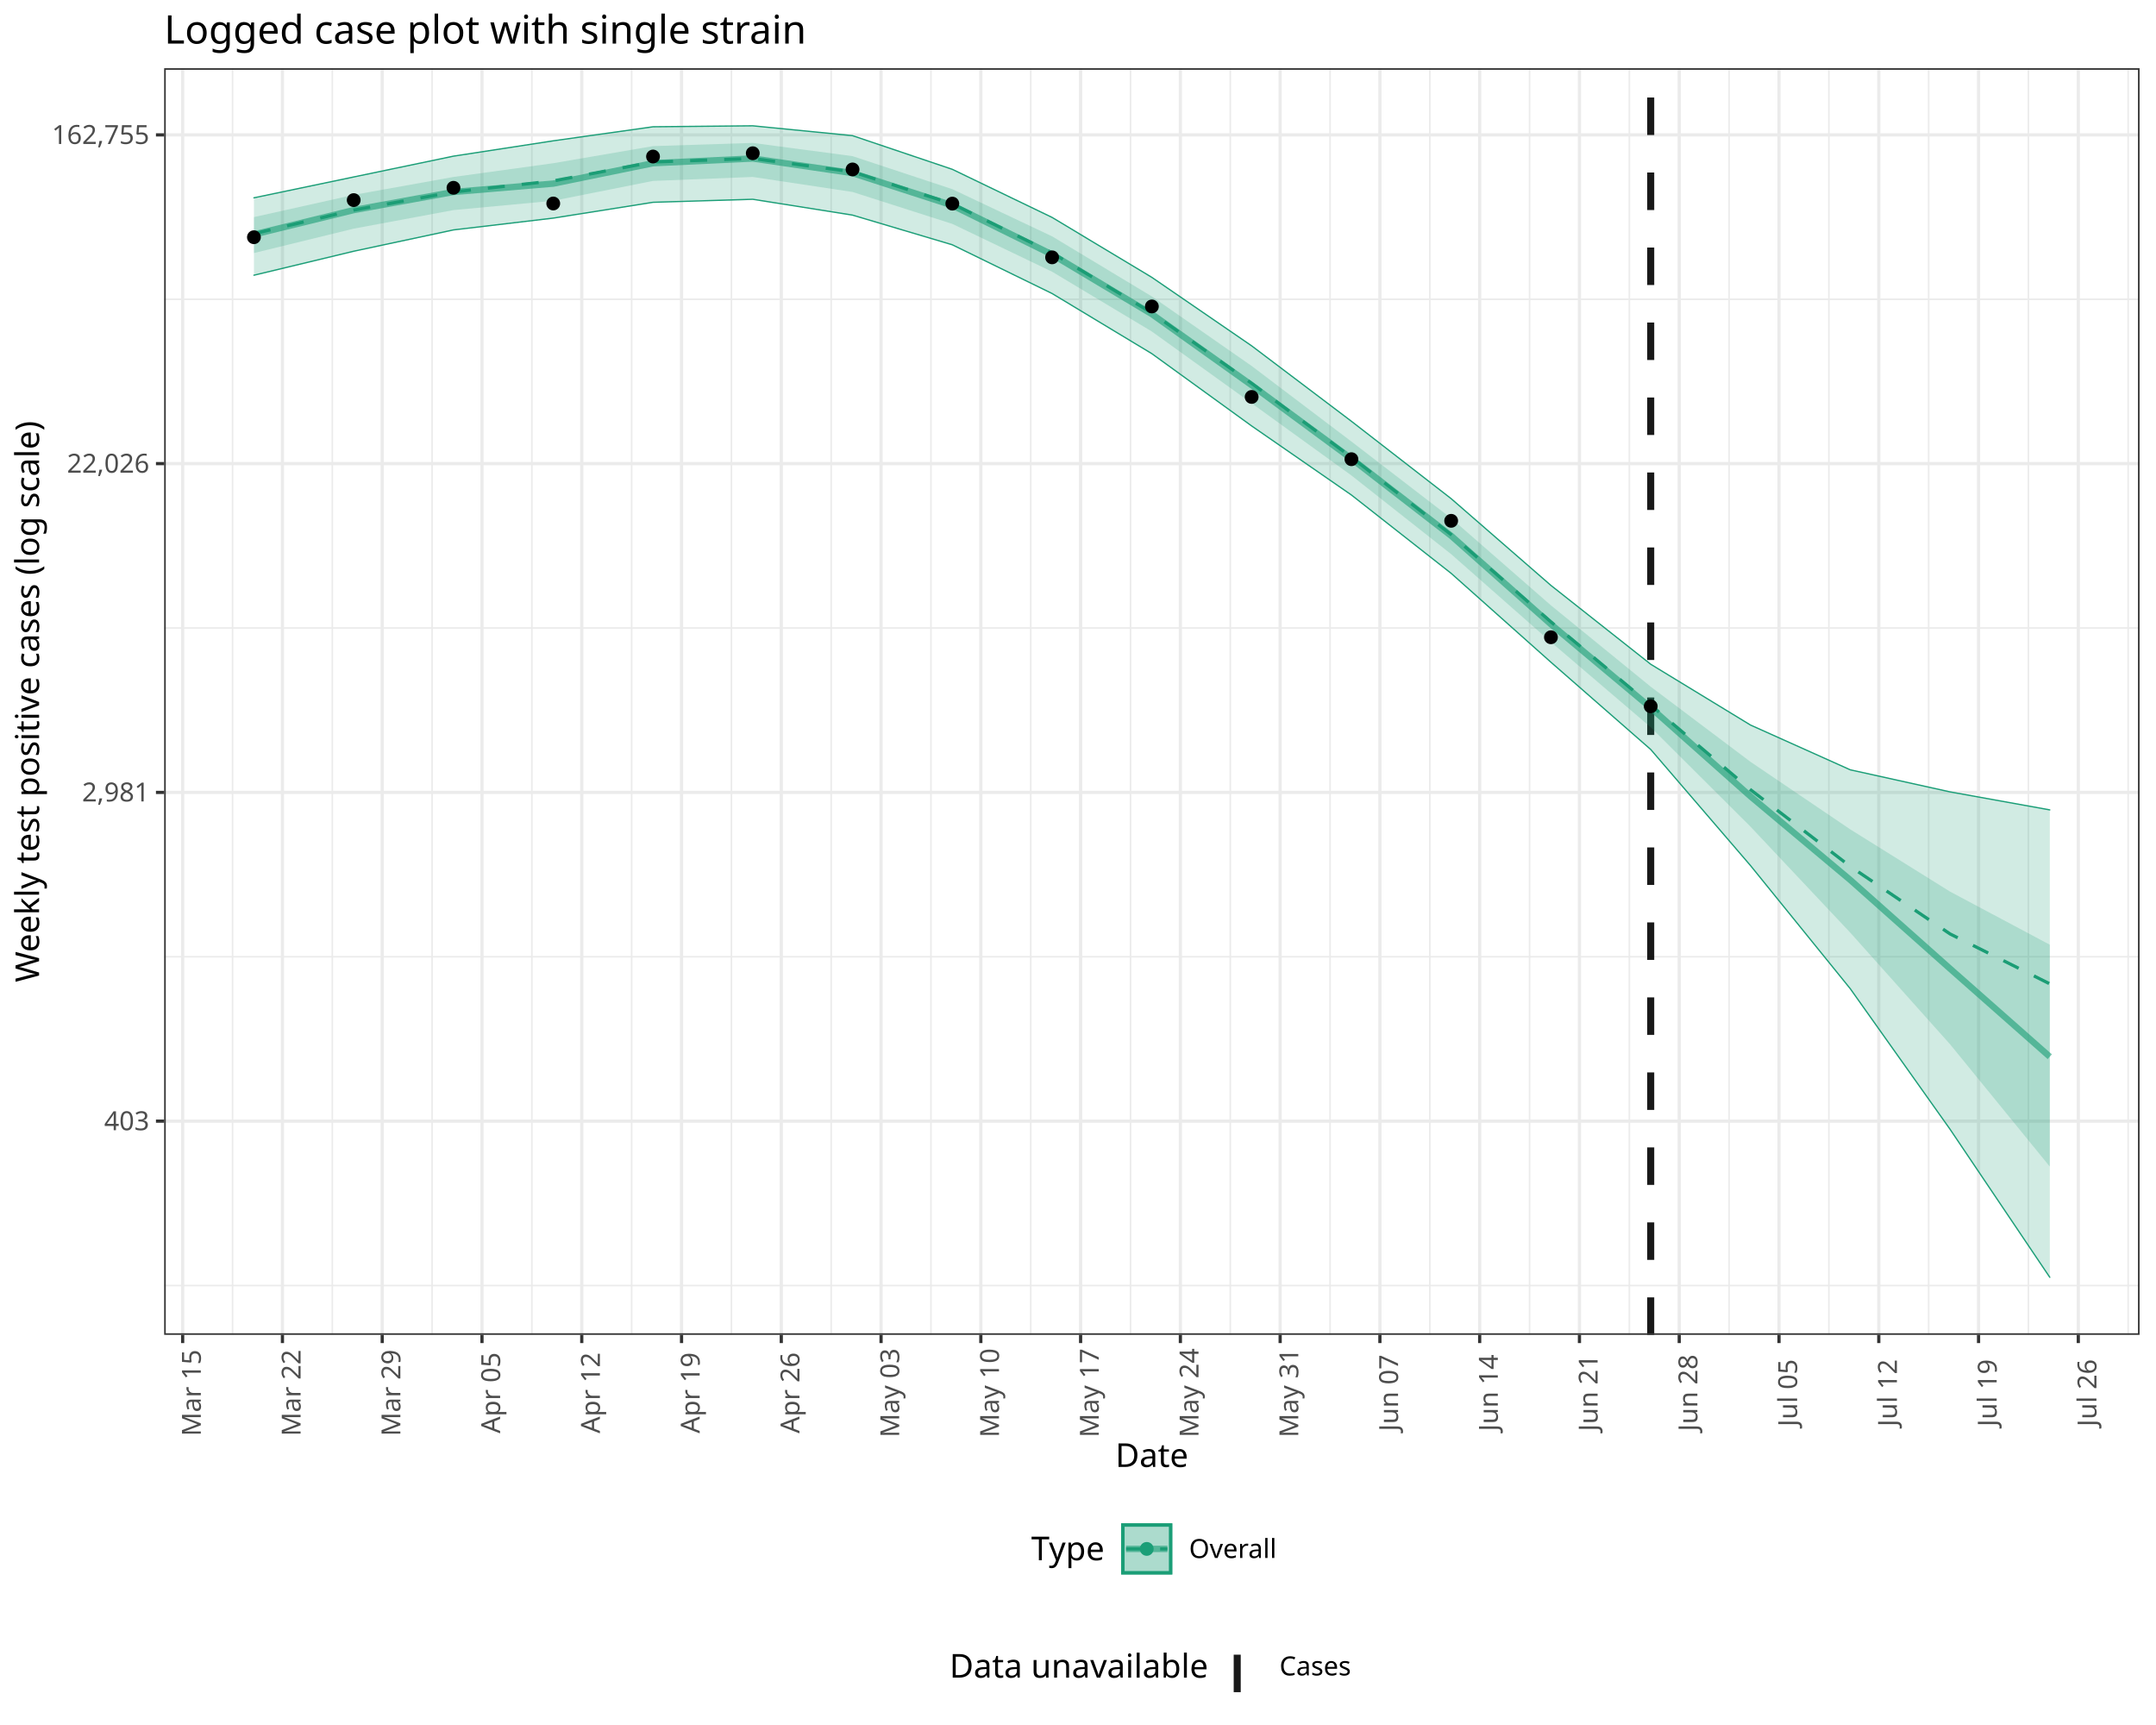
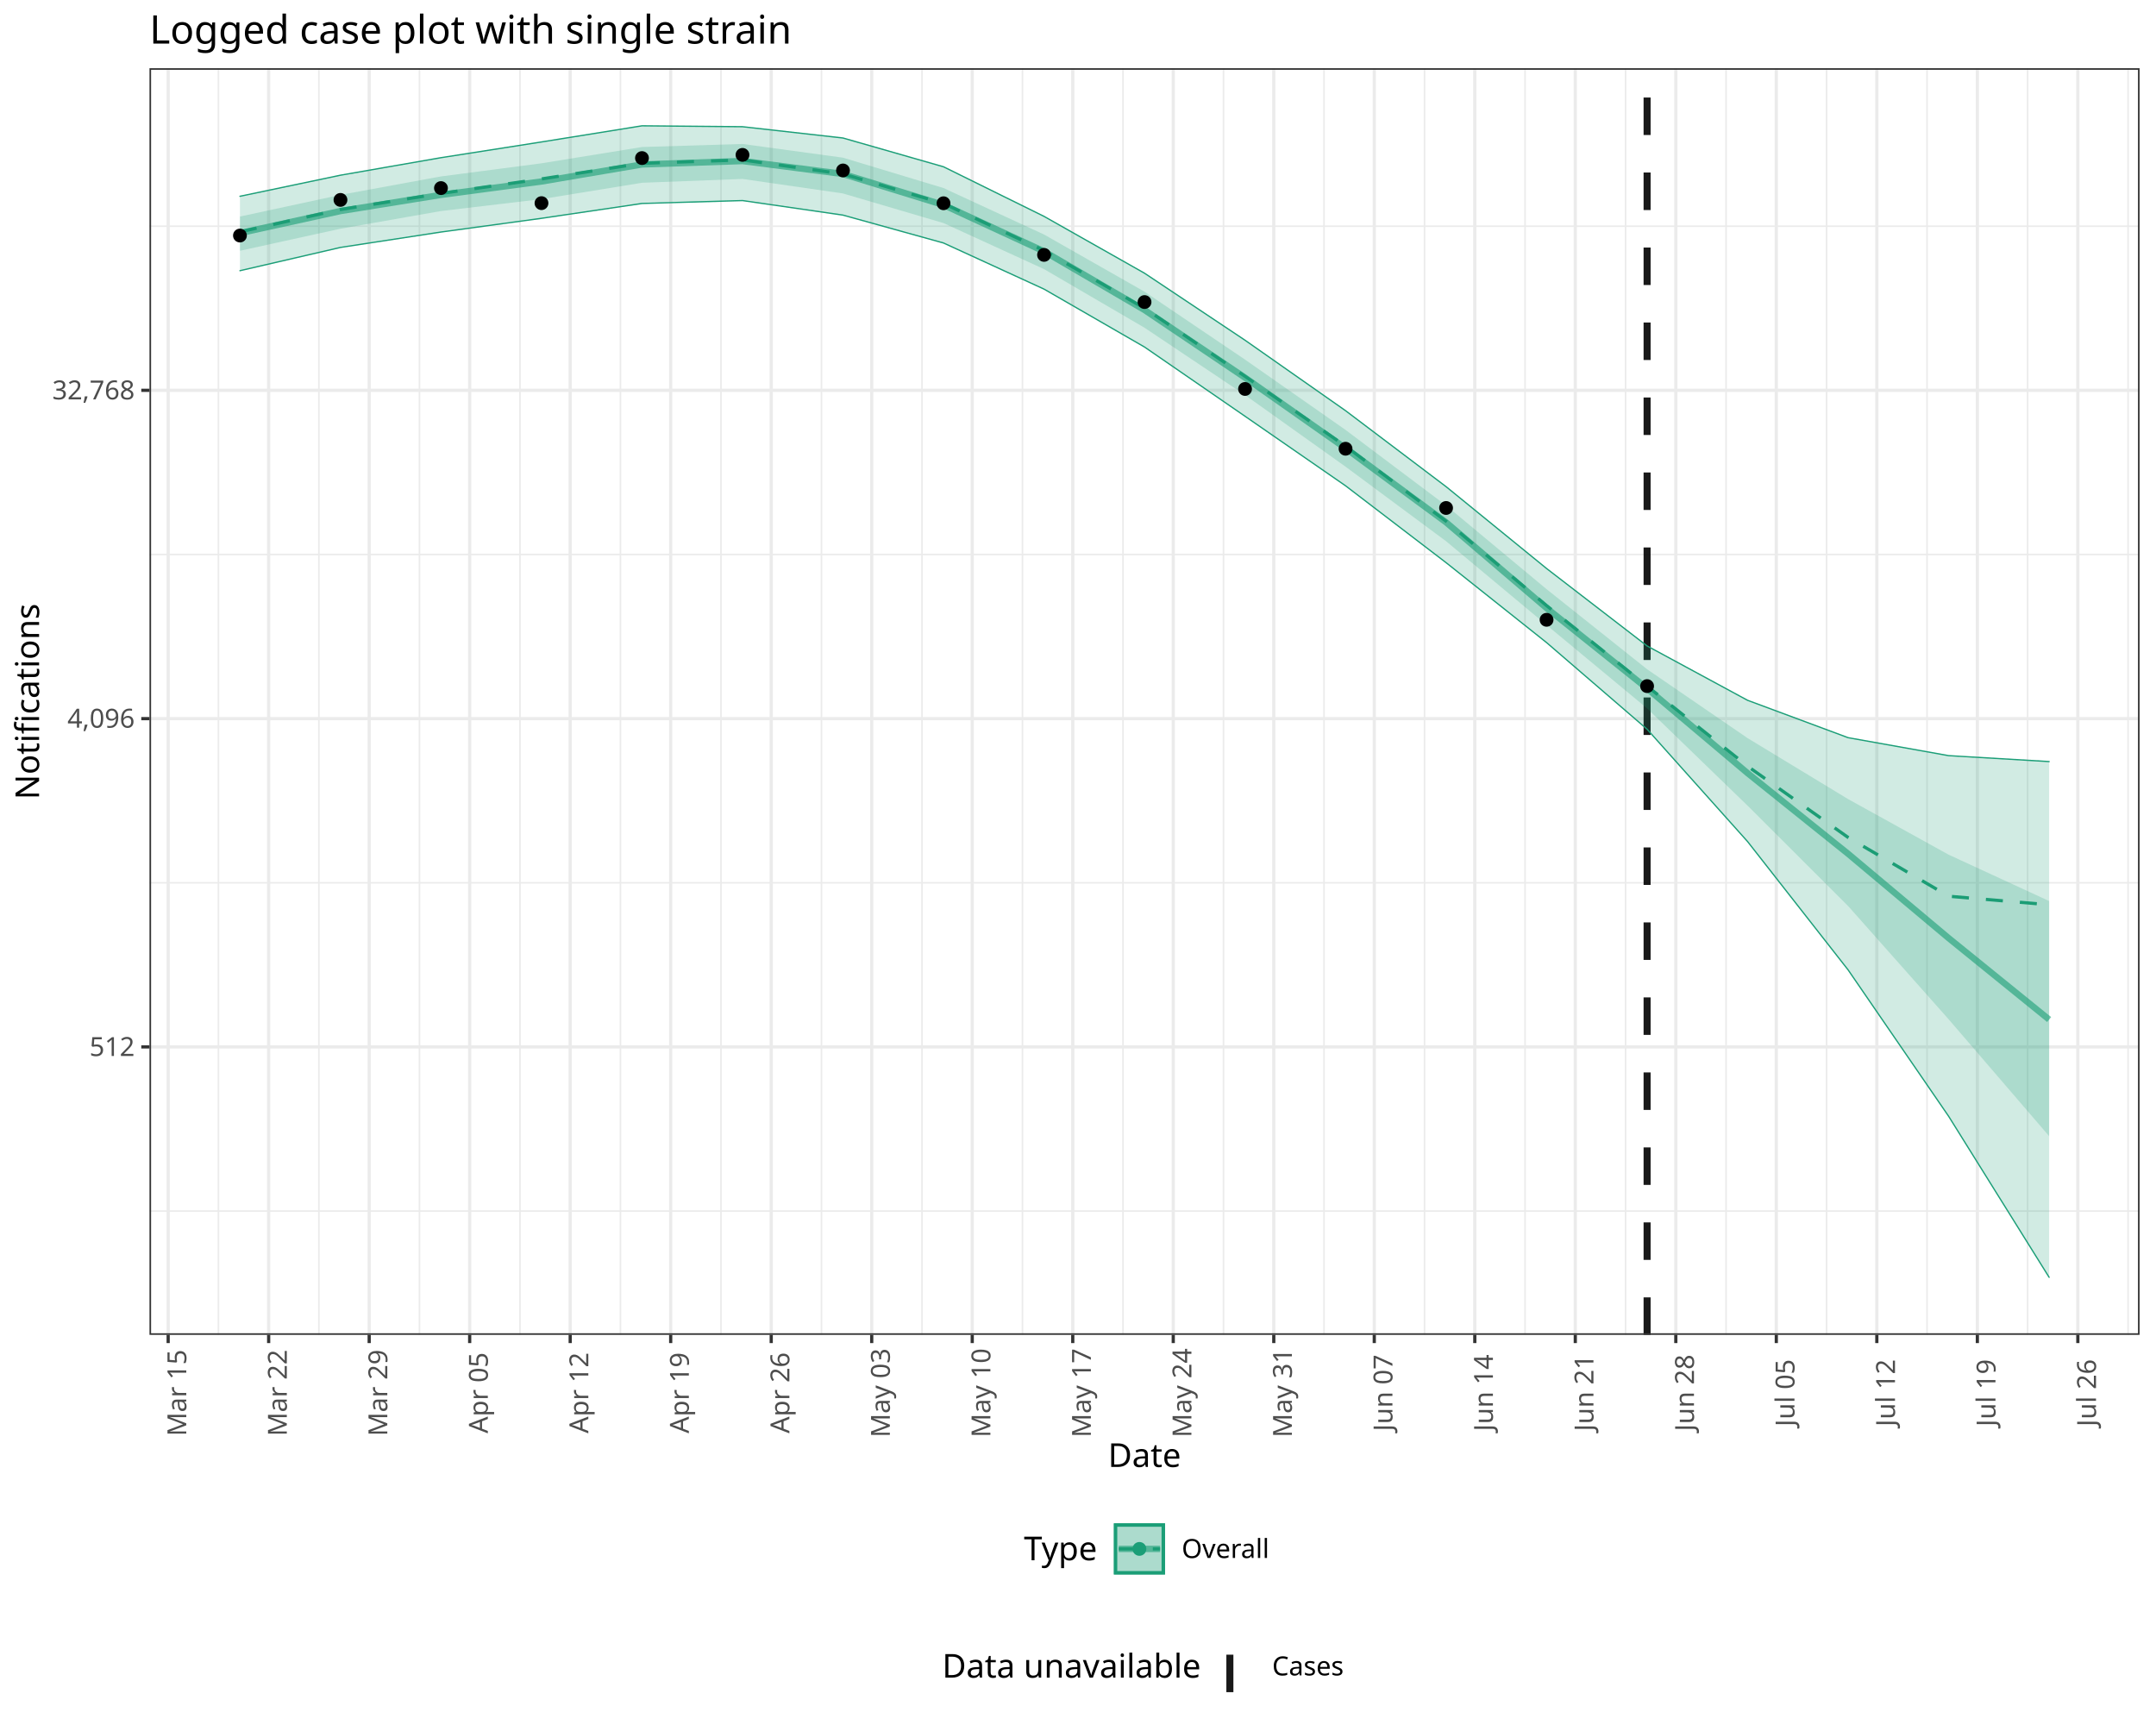
<svg xmlns="http://www.w3.org/2000/svg" class="svglite" data-engine-version="2.0" width="720.00pt" height="576.00pt" viewBox="0 0 720.00 576.00">
  <defs>
    <style type="text/css">
    .svglite line, .svglite polyline, .svglite polygon, .svglite path, .svglite rect, .svglite circle {
      fill: none;
      stroke: #000000;
      stroke-linecap: round;
      stroke-linejoin: round;
      stroke-miterlimit: 10.00;
    }
  </style>
  </defs>
  <rect width="100%" height="100%" style="stroke: none; fill: #FFFFFF;" />
  <defs>
    <clipPath id="cpMC4wMHw3MjAuMDB8MC4wMHw1NzYuMDA=">
      <rect x="0.00" y="0.00" width="720.00" height="576.00" />
    </clipPath>
  </defs>
  <g clip-path="url(#cpMC4wMHw3MjAuMDB8MC4wMHw1NzYuMDA=)">
    <rect x="0.00" y="0.00" width="720.00" height="576.00" style="stroke-width: 1.07; stroke: #FFFFFF; fill: #FFFFFF;" />
  </g>
  <defs>
-     <clipPath id="cpNTQuODJ8NzE0LjUyfDIyLjc4fDQ0NS43Mw==">
-       <rect x="54.82" y="22.78" width="659.70" height="422.95" />
+     <clipPath id="cpNDkuOTJ8NzE0LjUyfDIyLjc4fDQ0NS43Mw==">
+       <rect x="49.92" y="22.78" width="664.60" height="422.95" />
    </clipPath>
  </defs>
-   <g clip-path="url(#cpNTQuODJ8NzE0LjUyfDIyLjc4fDQ0NS43Mw==)">
-     <rect x="54.82" y="22.78" width="659.70" height="422.95" style="stroke-width: 1.07; stroke: none; fill: #FFFFFF;" />
-     <polyline points="54.82,429.25 714.52,429.25 " style="stroke-width: 0.53; stroke: #EBEBEB; stroke-linecap: butt;" />
-     <polyline points="54.82,319.47 714.52,319.47 " style="stroke-width: 0.53; stroke: #EBEBEB; stroke-linecap: butt;" />
-     <polyline points="54.82,209.70 714.52,209.70 " style="stroke-width: 0.53; stroke: #EBEBEB; stroke-linecap: butt;" />
-     <polyline points="54.82,99.93 714.52,99.93 " style="stroke-width: 0.53; stroke: #EBEBEB; stroke-linecap: butt;" />
-     <polyline points="77.66,445.73 77.66,22.78 " style="stroke-width: 0.53; stroke: #EBEBEB; stroke-linecap: butt;" />
-     <polyline points="110.98,445.73 110.98,22.78 " style="stroke-width: 0.53; stroke: #EBEBEB; stroke-linecap: butt;" />
-     <polyline points="144.30,445.73 144.30,22.78 " style="stroke-width: 0.53; stroke: #EBEBEB; stroke-linecap: butt;" />
-     <polyline points="177.62,445.73 177.62,22.78 " style="stroke-width: 0.53; stroke: #EBEBEB; stroke-linecap: butt;" />
-     <polyline points="210.94,445.73 210.94,22.78 " style="stroke-width: 0.53; stroke: #EBEBEB; stroke-linecap: butt;" />
-     <polyline points="244.26,445.73 244.26,22.78 " style="stroke-width: 0.53; stroke: #EBEBEB; stroke-linecap: butt;" />
-     <polyline points="277.57,445.73 277.57,22.78 " style="stroke-width: 0.53; stroke: #EBEBEB; stroke-linecap: butt;" />
-     <polyline points="310.89,445.73 310.89,22.78 " style="stroke-width: 0.53; stroke: #EBEBEB; stroke-linecap: butt;" />
-     <polyline points="344.21,445.73 344.21,22.78 " style="stroke-width: 0.53; stroke: #EBEBEB; stroke-linecap: butt;" />
-     <polyline points="377.53,445.73 377.53,22.78 " style="stroke-width: 0.53; stroke: #EBEBEB; stroke-linecap: butt;" />
-     <polyline points="410.85,445.73 410.85,22.78 " style="stroke-width: 0.53; stroke: #EBEBEB; stroke-linecap: butt;" />
-     <polyline points="444.17,445.73 444.17,22.78 " style="stroke-width: 0.53; stroke: #EBEBEB; stroke-linecap: butt;" />
-     <polyline points="477.48,445.73 477.48,22.78 " style="stroke-width: 0.53; stroke: #EBEBEB; stroke-linecap: butt;" />
-     <polyline points="510.80,445.73 510.80,22.78 " style="stroke-width: 0.53; stroke: #EBEBEB; stroke-linecap: butt;" />
-     <polyline points="544.12,445.73 544.12,22.78 " style="stroke-width: 0.53; stroke: #EBEBEB; stroke-linecap: butt;" />
-     <polyline points="577.44,445.73 577.44,22.78 " style="stroke-width: 0.53; stroke: #EBEBEB; stroke-linecap: butt;" />
-     <polyline points="610.76,445.73 610.76,22.78 " style="stroke-width: 0.53; stroke: #EBEBEB; stroke-linecap: butt;" />
-     <polyline points="644.08,445.73 644.08,22.78 " style="stroke-width: 0.53; stroke: #EBEBEB; stroke-linecap: butt;" />
-     <polyline points="677.39,445.73 677.39,22.78 " style="stroke-width: 0.53; stroke: #EBEBEB; stroke-linecap: butt;" />
-     <polyline points="710.71,445.73 710.71,22.78 " style="stroke-width: 0.53; stroke: #EBEBEB; stroke-linecap: butt;" />
-     <polyline points="54.82,374.36 714.52,374.36 " style="stroke-width: 1.07; stroke: #EBEBEB; stroke-linecap: butt;" />
-     <polyline points="54.82,264.59 714.52,264.59 " style="stroke-width: 1.07; stroke: #EBEBEB; stroke-linecap: butt;" />
-     <polyline points="54.82,154.81 714.52,154.81 " style="stroke-width: 1.07; stroke: #EBEBEB; stroke-linecap: butt;" />
-     <polyline points="54.82,45.04 714.52,45.04 " style="stroke-width: 1.07; stroke: #EBEBEB; stroke-linecap: butt;" />
-     <polyline points="61.00,445.73 61.00,22.78 " style="stroke-width: 1.07; stroke: #EBEBEB; stroke-linecap: butt;" />
-     <polyline points="94.32,445.73 94.32,22.78 " style="stroke-width: 1.07; stroke: #EBEBEB; stroke-linecap: butt;" />
-     <polyline points="127.64,445.73 127.64,22.78 " style="stroke-width: 1.07; stroke: #EBEBEB; stroke-linecap: butt;" />
-     <polyline points="160.96,445.73 160.96,22.78 " style="stroke-width: 1.07; stroke: #EBEBEB; stroke-linecap: butt;" />
-     <polyline points="194.28,445.73 194.28,22.78 " style="stroke-width: 1.07; stroke: #EBEBEB; stroke-linecap: butt;" />
-     <polyline points="227.60,445.73 227.60,22.78 " style="stroke-width: 1.07; stroke: #EBEBEB; stroke-linecap: butt;" />
-     <polyline points="260.91,445.73 260.91,22.78 " style="stroke-width: 1.07; stroke: #EBEBEB; stroke-linecap: butt;" />
-     <polyline points="294.23,445.73 294.23,22.78 " style="stroke-width: 1.07; stroke: #EBEBEB; stroke-linecap: butt;" />
-     <polyline points="327.55,445.73 327.55,22.78 " style="stroke-width: 1.07; stroke: #EBEBEB; stroke-linecap: butt;" />
-     <polyline points="360.87,445.73 360.87,22.78 " style="stroke-width: 1.07; stroke: #EBEBEB; stroke-linecap: butt;" />
-     <polyline points="394.19,445.73 394.19,22.78 " style="stroke-width: 1.07; stroke: #EBEBEB; stroke-linecap: butt;" />
-     <polyline points="427.51,445.73 427.51,22.78 " style="stroke-width: 1.07; stroke: #EBEBEB; stroke-linecap: butt;" />
-     <polyline points="460.82,445.73 460.82,22.78 " style="stroke-width: 1.07; stroke: #EBEBEB; stroke-linecap: butt;" />
-     <polyline points="494.14,445.73 494.14,22.78 " style="stroke-width: 1.07; stroke: #EBEBEB; stroke-linecap: butt;" />
-     <polyline points="527.46,445.73 527.46,22.78 " style="stroke-width: 1.07; stroke: #EBEBEB; stroke-linecap: butt;" />
-     <polyline points="560.78,445.73 560.78,22.78 " style="stroke-width: 1.07; stroke: #EBEBEB; stroke-linecap: butt;" />
-     <polyline points="594.10,445.73 594.10,22.78 " style="stroke-width: 1.07; stroke: #EBEBEB; stroke-linecap: butt;" />
-     <polyline points="627.42,445.73 627.42,22.78 " style="stroke-width: 1.07; stroke: #EBEBEB; stroke-linecap: butt;" />
-     <polyline points="660.74,445.73 660.74,22.78 " style="stroke-width: 1.07; stroke: #EBEBEB; stroke-linecap: butt;" />
-     <polyline points="694.05,445.73 694.05,22.78 " style="stroke-width: 1.07; stroke: #EBEBEB; stroke-linecap: butt;" />
-     <line x1="551.26" y1="445.73" x2="551.26" y2="22.78" style="stroke-width: 2.35; stroke: #000000; stroke-opacity: 0.90; stroke-dasharray: 12.52,12.52; stroke-linecap: butt;" />
-     <polyline points="84.80,78.29 118.12,70.15 151.44,64.10 184.76,61.31 218.08,54.50 251.39,52.92 284.71,57.80 318.03,68.58 351.35,84.99 384.67,104.89 417.99,128.62 451.31,153.16 484.62,178.91 517.94,208.45 551.26,236.31 584.58,265.91 617.90,293.82 651.22,323.45 684.53,352.85 " style="stroke-width: 2.13; stroke: #1B9E77; stroke-opacity: 0.60; stroke-linecap: butt;" />
-     <polyline points="84.80,78.05 118.12,70.15 151.44,64.10 184.76,60.41 218.08,54.10 251.39,52.92 284.71,57.37 318.03,68.06 351.35,84.44 384.67,104.49 417.99,128.00 451.31,152.68 484.62,178.52 517.94,207.66 551.26,235.44 584.58,263.69 617.90,289.31 651.22,311.85 684.53,328.52 " style="stroke-width: 1.07; stroke: #1B9E77; stroke-dasharray: 5.69,5.69; stroke-linecap: butt;" />
-     <polygon points="84.80,66.05 118.12,59.09 151.44,52.14 184.76,47.02 218.08,42.33 251.39,42.01 284.71,45.30 318.03,56.54 351.35,72.60 384.67,92.62 417.99,115.48 451.31,140.67 484.62,166.51 517.94,195.48 551.26,221.80 584.58,242.10 617.90,257.05 651.22,264.42 684.53,270.43 684.53,426.51 651.22,377.07 617.90,330.14 584.58,289.02 551.26,250.26 517.94,221.13 484.62,191.45 451.31,165.29 417.99,142.23 384.67,118.10 351.35,98.01 318.03,81.74 284.71,71.83 251.39,66.54 218.08,67.55 184.76,72.83 151.44,76.77 118.12,83.89 84.80,91.90 " style="stroke-width: 0.00; stroke: none; fill: #1B9E77; fill-opacity: 0.20;" />
-     <polyline points="84.80,66.05 118.12,59.09 151.44,52.14 184.76,47.02 218.08,42.33 251.39,42.01 284.71,45.30 318.03,56.54 351.35,72.60 384.67,92.62 417.99,115.48 451.31,140.67 484.62,166.51 517.94,195.48 551.26,221.80 584.58,242.10 617.90,257.05 651.22,264.42 684.53,270.43 " style="stroke-width: 0.43; stroke: #1B9E77;" />
-     <polyline points="684.53,426.51 651.22,377.07 617.90,330.14 584.58,289.02 551.26,250.26 517.94,221.13 484.62,191.45 451.31,165.29 417.99,142.23 384.67,118.10 351.35,98.01 318.03,81.74 284.71,71.83 251.39,66.54 218.08,67.55 184.76,72.83 151.44,76.77 118.12,83.89 84.80,91.90 " style="stroke-width: 0.43; stroke: #1B9E77;" />
-     <polygon points="84.80,72.49 118.12,65.07 151.44,59.09 184.76,54.50 218.08,48.79 251.39,47.72 284.71,52.14 318.03,63.16 351.35,78.92 384.67,98.99 417.99,122.20 451.31,147.43 484.62,173.05 517.94,202.14 551.26,229.30 584.58,254.38 617.90,276.94 651.22,297.72 684.53,315.45 684.53,389.53 651.22,348.69 617.90,311.42 584.58,276.03 551.26,242.84 517.94,214.39 484.62,185.04 451.31,158.76 417.99,134.66 384.67,110.70 351.35,90.73 318.03,74.76 284.71,64.10 251.39,59.09 218.08,60.41 184.76,67.04 151.44,70.15 118.12,76.35 84.80,84.50 " style="stroke-width: 0.00; stroke: none; fill: #1B9E77; fill-opacity: 0.20;" />
-     <polyline points="84.80,72.49 118.12,65.07 151.44,59.09 184.76,54.50 218.08,48.79 251.39,47.72 284.71,52.14 318.03,63.16 351.35,78.92 384.67,98.99 417.99,122.20 451.31,147.43 484.62,173.05 517.94,202.14 551.26,229.30 584.58,254.38 617.90,276.94 651.22,297.72 684.53,315.45 " style="stroke-width: 1.07; stroke: none;" />
-     <polyline points="684.53,389.53 651.22,348.69 617.90,311.42 584.58,276.03 551.26,242.84 517.94,214.39 484.62,185.04 451.31,158.76 417.99,134.66 384.67,110.70 351.35,90.73 318.03,74.76 284.71,64.10 251.39,59.09 218.08,60.41 184.76,67.04 151.44,70.15 118.12,76.35 84.80,84.50 " style="stroke-width: 1.07; stroke: none;" />
-     <circle cx="84.80" cy="79.21" r="1.95" style="stroke-width: 0.71; fill: #000000;" />
-     <circle cx="118.12" cy="66.82" r="1.95" style="stroke-width: 0.71; fill: #000000;" />
-     <circle cx="151.44" cy="62.71" r="1.95" style="stroke-width: 0.71; fill: #000000;" />
-     <circle cx="184.76" cy="67.95" r="1.95" style="stroke-width: 0.71; fill: #000000;" />
-     <circle cx="218.08" cy="52.27" r="1.95" style="stroke-width: 0.71; fill: #000000;" />
-     <circle cx="251.39" cy="51.17" r="1.95" style="stroke-width: 0.71; fill: #000000;" />
-     <circle cx="284.71" cy="56.58" r="1.95" style="stroke-width: 0.71; fill: #000000;" />
-     <circle cx="318.03" cy="67.99" r="1.95" style="stroke-width: 0.71; fill: #000000;" />
-     <circle cx="351.35" cy="85.93" r="1.95" style="stroke-width: 0.71; fill: #000000;" />
-     <circle cx="384.67" cy="102.33" r="1.95" style="stroke-width: 0.71; fill: #000000;" />
-     <circle cx="417.99" cy="132.54" r="1.95" style="stroke-width: 0.71; fill: #000000;" />
-     <circle cx="451.31" cy="153.33" r="1.95" style="stroke-width: 0.71; fill: #000000;" />
-     <circle cx="484.62" cy="173.91" r="1.95" style="stroke-width: 0.71; fill: #000000;" />
-     <circle cx="517.94" cy="212.79" r="1.95" style="stroke-width: 0.71; fill: #000000;" />
-     <circle cx="551.26" cy="235.84" r="1.95" style="stroke-width: 0.71; fill: #000000;" />
-     <rect x="54.82" y="22.78" width="659.70" height="422.95" style="stroke-width: 1.07; stroke: #333333;" />
+   <g clip-path="url(#cpNDkuOTJ8NzE0LjUyfDIyLjc4fDQ0NS43Mw==)">
+     <rect x="49.92" y="22.78" width="664.60" height="422.95" style="stroke-width: 1.07; stroke: none; fill: #FFFFFF;" />
+     <polyline points="49.92,404.39 714.52,404.39 " style="stroke-width: 0.53; stroke: #EBEBEB; stroke-linecap: butt;" />
+     <polyline points="49.92,294.77 714.52,294.77 " style="stroke-width: 0.53; stroke: #EBEBEB; stroke-linecap: butt;" />
+     <polyline points="49.92,185.14 714.52,185.14 " style="stroke-width: 0.53; stroke: #EBEBEB; stroke-linecap: butt;" />
+     <polyline points="49.92,75.52 714.52,75.52 " style="stroke-width: 0.53; stroke: #EBEBEB; stroke-linecap: butt;" />
+     <polyline points="72.94,445.73 72.94,22.78 " style="stroke-width: 0.53; stroke: #EBEBEB; stroke-linecap: butt;" />
+     <polyline points="106.50,445.73 106.50,22.78 " style="stroke-width: 0.53; stroke: #EBEBEB; stroke-linecap: butt;" />
+     <polyline points="140.07,445.73 140.07,22.78 " style="stroke-width: 0.53; stroke: #EBEBEB; stroke-linecap: butt;" />
+     <polyline points="173.64,445.73 173.64,22.78 " style="stroke-width: 0.53; stroke: #EBEBEB; stroke-linecap: butt;" />
+     <polyline points="207.20,445.73 207.20,22.78 " style="stroke-width: 0.53; stroke: #EBEBEB; stroke-linecap: butt;" />
+     <polyline points="240.77,445.73 240.77,22.78 " style="stroke-width: 0.53; stroke: #EBEBEB; stroke-linecap: butt;" />
+     <polyline points="274.33,445.73 274.33,22.78 " style="stroke-width: 0.53; stroke: #EBEBEB; stroke-linecap: butt;" />
+     <polyline points="307.90,445.73 307.90,22.78 " style="stroke-width: 0.53; stroke: #EBEBEB; stroke-linecap: butt;" />
+     <polyline points="341.46,445.73 341.46,22.78 " style="stroke-width: 0.53; stroke: #EBEBEB; stroke-linecap: butt;" />
+     <polyline points="375.03,445.73 375.03,22.78 " style="stroke-width: 0.53; stroke: #EBEBEB; stroke-linecap: butt;" />
+     <polyline points="408.59,445.73 408.59,22.78 " style="stroke-width: 0.53; stroke: #EBEBEB; stroke-linecap: butt;" />
+     <polyline points="442.16,445.73 442.16,22.78 " style="stroke-width: 0.53; stroke: #EBEBEB; stroke-linecap: butt;" />
+     <polyline points="475.73,445.73 475.73,22.78 " style="stroke-width: 0.53; stroke: #EBEBEB; stroke-linecap: butt;" />
+     <polyline points="509.29,445.73 509.29,22.78 " style="stroke-width: 0.53; stroke: #EBEBEB; stroke-linecap: butt;" />
+     <polyline points="542.86,445.73 542.86,22.78 " style="stroke-width: 0.53; stroke: #EBEBEB; stroke-linecap: butt;" />
+     <polyline points="576.42,445.73 576.42,22.78 " style="stroke-width: 0.53; stroke: #EBEBEB; stroke-linecap: butt;" />
+     <polyline points="609.99,445.73 609.99,22.78 " style="stroke-width: 0.53; stroke: #EBEBEB; stroke-linecap: butt;" />
+     <polyline points="643.55,445.73 643.55,22.78 " style="stroke-width: 0.53; stroke: #EBEBEB; stroke-linecap: butt;" />
+     <polyline points="677.12,445.73 677.12,22.78 " style="stroke-width: 0.53; stroke: #EBEBEB; stroke-linecap: butt;" />
+     <polyline points="710.68,445.73 710.68,22.78 " style="stroke-width: 0.53; stroke: #EBEBEB; stroke-linecap: butt;" />
+     <polyline points="49.92,349.58 714.52,349.58 " style="stroke-width: 1.07; stroke: #EBEBEB; stroke-linecap: butt;" />
+     <polyline points="49.92,239.96 714.52,239.96 " style="stroke-width: 1.07; stroke: #EBEBEB; stroke-linecap: butt;" />
+     <polyline points="49.92,130.33 714.52,130.33 " style="stroke-width: 1.07; stroke: #EBEBEB; stroke-linecap: butt;" />
+     <polyline points="56.16,445.73 56.16,22.78 " style="stroke-width: 1.07; stroke: #EBEBEB; stroke-linecap: butt;" />
+     <polyline points="89.72,445.73 89.72,22.78 " style="stroke-width: 1.07; stroke: #EBEBEB; stroke-linecap: butt;" />
+     <polyline points="123.29,445.73 123.29,22.78 " style="stroke-width: 1.07; stroke: #EBEBEB; stroke-linecap: butt;" />
+     <polyline points="156.85,445.73 156.85,22.78 " style="stroke-width: 1.07; stroke: #EBEBEB; stroke-linecap: butt;" />
+     <polyline points="190.42,445.73 190.42,22.78 " style="stroke-width: 1.07; stroke: #EBEBEB; stroke-linecap: butt;" />
+     <polyline points="223.98,445.73 223.98,22.78 " style="stroke-width: 1.07; stroke: #EBEBEB; stroke-linecap: butt;" />
+     <polyline points="257.55,445.73 257.55,22.78 " style="stroke-width: 1.07; stroke: #EBEBEB; stroke-linecap: butt;" />
+     <polyline points="291.11,445.73 291.11,22.78 " style="stroke-width: 1.07; stroke: #EBEBEB; stroke-linecap: butt;" />
+     <polyline points="324.68,445.73 324.68,22.78 " style="stroke-width: 1.07; stroke: #EBEBEB; stroke-linecap: butt;" />
+     <polyline points="358.25,445.73 358.25,22.78 " style="stroke-width: 1.07; stroke: #EBEBEB; stroke-linecap: butt;" />
+     <polyline points="391.81,445.73 391.81,22.78 " style="stroke-width: 1.07; stroke: #EBEBEB; stroke-linecap: butt;" />
+     <polyline points="425.38,445.73 425.38,22.78 " style="stroke-width: 1.07; stroke: #EBEBEB; stroke-linecap: butt;" />
+     <polyline points="458.94,445.73 458.94,22.78 " style="stroke-width: 1.07; stroke: #EBEBEB; stroke-linecap: butt;" />
+     <polyline points="492.51,445.73 492.51,22.78 " style="stroke-width: 1.07; stroke: #EBEBEB; stroke-linecap: butt;" />
+     <polyline points="526.07,445.73 526.07,22.78 " style="stroke-width: 1.07; stroke: #EBEBEB; stroke-linecap: butt;" />
+     <polyline points="559.64,445.73 559.64,22.78 " style="stroke-width: 1.07; stroke: #EBEBEB; stroke-linecap: butt;" />
+     <polyline points="593.20,445.73 593.20,22.78 " style="stroke-width: 1.07; stroke: #EBEBEB; stroke-linecap: butt;" />
+     <polyline points="626.77,445.73 626.77,22.78 " style="stroke-width: 1.07; stroke: #EBEBEB; stroke-linecap: butt;" />
+     <polyline points="660.34,445.73 660.34,22.78 " style="stroke-width: 1.07; stroke: #EBEBEB; stroke-linecap: butt;" />
+     <polyline points="693.90,445.73 693.90,22.78 " style="stroke-width: 1.07; stroke: #EBEBEB; stroke-linecap: butt;" />
+     <line x1="550.05" y1="445.73" x2="550.05" y2="22.78" style="stroke-width: 2.35; stroke: #000000; stroke-opacity: 0.90; stroke-dasharray: 12.52,12.52; stroke-linecap: butt;" />
+     <polyline points="80.13,77.83 113.70,70.47 147.26,65.07 180.83,60.60 214.39,54.91 247.96,53.77 281.52,58.09 315.09,68.44 348.66,83.94 382.22,103.51 415.79,126.11 449.35,149.68 482.92,174.41 516.48,203.04 550.05,229.87 583.61,258.16 617.18,285.09 650.75,313.25 684.31,340.44 " style="stroke-width: 2.13; stroke: #1B9E77; stroke-opacity: 0.60; stroke-linecap: butt;" />
+     <polyline points="80.13,77.42 113.70,69.95 147.26,64.60 180.83,59.75 214.39,54.53 247.96,53.40 281.52,58.09 315.09,67.94 348.66,83.67 382.22,102.93 415.79,125.66 449.35,148.99 482.92,174.04 516.48,202.22 550.05,229.13 583.61,255.85 617.18,279.63 650.75,299.26 684.31,302.11 " style="stroke-width: 1.07; stroke: #1B9E77; stroke-dasharray: 5.69,5.69; stroke-linecap: butt;" />
+     <polygon points="80.13,65.54 113.70,58.50 147.26,52.65 180.83,47.40 214.39,42.01 247.96,42.31 281.52,46.08 315.09,55.69 348.66,72.25 382.22,91.23 415.79,113.61 449.35,137.13 482.92,162.50 516.48,189.83 550.05,215.69 583.61,233.84 617.18,246.32 650.75,252.32 684.31,254.30 684.31,426.51 650.75,372.74 617.18,323.86 583.61,281.01 550.05,243.50 516.48,214.57 482.92,187.88 449.35,162.21 415.79,139.00 382.22,115.88 348.66,96.54 315.09,81.14 281.52,71.83 247.96,66.97 214.39,67.94 180.83,72.90 147.26,77.48 113.70,82.62 80.13,90.39 " style="stroke-width: 0.00; stroke: none; fill: #1B9E77; fill-opacity: 0.20;" />
+     <polyline points="80.13,65.54 113.70,58.50 147.26,52.65 180.83,47.40 214.39,42.01 247.96,42.31 281.52,46.08 315.09,55.69 348.66,72.25 382.22,91.23 415.79,113.61 449.35,137.13 482.92,162.50 516.48,189.83 550.05,215.69 583.61,233.84 617.18,246.32 650.75,252.32 684.31,254.30 " style="stroke-width: 0.43; stroke: #1B9E77;" />
+     <polyline points="684.31,426.51 650.75,372.74 617.18,323.86 583.61,281.01 550.05,243.50 516.48,214.57 482.92,187.88 449.35,162.21 415.79,139.00 382.22,115.88 348.66,96.54 315.09,81.14 281.52,71.83 247.96,66.97 214.39,67.94 180.83,72.90 147.26,77.48 113.70,82.62 80.13,90.39 " style="stroke-width: 0.43; stroke: #1B9E77;" />
+     <polygon points="80.13,72.31 113.70,65.07 147.26,58.91 180.83,54.53 214.39,49.09 247.96,48.07 281.52,52.65 315.09,62.79 348.66,78.31 382.22,97.40 415.79,120.08 449.35,143.55 482.92,168.79 516.48,196.73 550.05,223.47 583.61,246.47 617.18,266.83 650.75,285.39 684.31,300.87 684.31,379.37 650.75,340.35 617.18,302.53 583.61,269.02 550.05,236.54 516.48,208.70 482.92,180.72 449.35,155.83 415.79,131.91 382.22,109.44 348.66,89.86 315.09,74.49 281.52,64.60 247.96,59.75 214.39,61.03 180.83,66.49 147.26,70.47 113.70,76.37 80.13,83.74 " style="stroke-width: 0.00; stroke: none; fill: #1B9E77; fill-opacity: 0.20;" />
+     <polyline points="80.13,72.31 113.70,65.07 147.26,58.91 180.83,54.53 214.39,49.09 247.96,48.07 281.52,52.65 315.09,62.79 348.66,78.31 382.22,97.40 415.79,120.08 449.35,143.55 482.92,168.79 516.48,196.73 550.05,223.47 583.61,246.47 617.18,266.83 650.75,285.39 684.31,300.87 " style="stroke-width: 1.07; stroke: none;" />
+     <polyline points="684.31,379.37 650.75,340.35 617.18,302.53 583.61,269.02 550.05,236.54 516.48,208.70 482.92,180.72 449.35,155.83 415.79,131.91 382.22,109.44 348.66,89.86 315.09,74.49 281.52,64.60 247.96,59.75 214.39,61.03 180.83,66.49 147.26,70.47 113.70,76.37 80.13,83.74 " style="stroke-width: 1.07; stroke: none;" />
+     <circle cx="80.13" cy="78.65" r="1.95" style="stroke-width: 0.71; fill: #000000;" />
+     <circle cx="113.70" cy="66.75" r="1.95" style="stroke-width: 0.71; fill: #000000;" />
+     <circle cx="147.26" cy="62.80" r="1.95" style="stroke-width: 0.71; fill: #000000;" />
+     <circle cx="180.83" cy="67.83" r="1.95" style="stroke-width: 0.71; fill: #000000;" />
+     <circle cx="214.39" cy="52.78" r="1.95" style="stroke-width: 0.71; fill: #000000;" />
+     <circle cx="247.96" cy="51.72" r="1.95" style="stroke-width: 0.71; fill: #000000;" />
+     <circle cx="281.52" cy="56.92" r="1.95" style="stroke-width: 0.71; fill: #000000;" />
+     <circle cx="315.09" cy="67.87" r="1.95" style="stroke-width: 0.71; fill: #000000;" />
+     <circle cx="348.66" cy="85.11" r="1.95" style="stroke-width: 0.71; fill: #000000;" />
+     <circle cx="382.22" cy="100.86" r="1.95" style="stroke-width: 0.71; fill: #000000;" />
+     <circle cx="415.79" cy="129.88" r="1.95" style="stroke-width: 0.71; fill: #000000;" />
+     <circle cx="449.35" cy="149.84" r="1.95" style="stroke-width: 0.71; fill: #000000;" />
+     <circle cx="482.92" cy="169.62" r="1.95" style="stroke-width: 0.71; fill: #000000;" />
+     <circle cx="516.48" cy="206.96" r="1.95" style="stroke-width: 0.71; fill: #000000;" />
+     <circle cx="550.05" cy="229.10" r="1.95" style="stroke-width: 0.71; fill: #000000;" />
+     <rect x="49.92" y="22.78" width="664.60" height="422.95" style="stroke-width: 1.07; stroke: #333333;" />
  </g>
  <g clip-path="url(#cpMC4wMHw3MjAuMDB8MC4wMHw1NzYuMDA=)">
-     <text x="49.88" y="377.39" text-anchor="end" style="font-size: 8.80px; fill: #4D4D4D; font-family: sans;" textLength="14.68px" lengthAdjust="spacingAndGlyphs">403</text>
-     <text x="49.88" y="267.61" text-anchor="end" style="font-size: 8.80px; fill: #4D4D4D; font-family: sans;" textLength="22.02px" lengthAdjust="spacingAndGlyphs">2,981</text>
-     <text x="49.88" y="157.84" text-anchor="end" style="font-size: 8.80px; fill: #4D4D4D; font-family: sans;" textLength="26.92px" lengthAdjust="spacingAndGlyphs">22,026</text>
-     <text x="49.88" y="48.07" text-anchor="end" style="font-size: 8.80px; fill: #4D4D4D; font-family: sans;" textLength="31.81px" lengthAdjust="spacingAndGlyphs">162,755</text>
-     <polyline points="52.08,374.36 54.82,374.36 " style="stroke-width: 1.07; stroke: #333333; stroke-linecap: butt;" />
-     <polyline points="52.08,264.59 54.82,264.59 " style="stroke-width: 1.07; stroke: #333333; stroke-linecap: butt;" />
-     <polyline points="52.08,154.81 54.82,154.81 " style="stroke-width: 1.07; stroke: #333333; stroke-linecap: butt;" />
-     <polyline points="52.08,45.04 54.82,45.04 " style="stroke-width: 1.07; stroke: #333333; stroke-linecap: butt;" />
-     <polyline points="61.00,448.47 61.00,445.73 " style="stroke-width: 1.07; stroke: #333333; stroke-linecap: butt;" />
-     <polyline points="94.32,448.47 94.32,445.73 " style="stroke-width: 1.07; stroke: #333333; stroke-linecap: butt;" />
-     <polyline points="127.64,448.47 127.64,445.73 " style="stroke-width: 1.07; stroke: #333333; stroke-linecap: butt;" />
-     <polyline points="160.96,448.47 160.96,445.73 " style="stroke-width: 1.07; stroke: #333333; stroke-linecap: butt;" />
-     <polyline points="194.28,448.47 194.28,445.73 " style="stroke-width: 1.07; stroke: #333333; stroke-linecap: butt;" />
-     <polyline points="227.60,448.47 227.60,445.73 " style="stroke-width: 1.07; stroke: #333333; stroke-linecap: butt;" />
-     <polyline points="260.91,448.47 260.91,445.73 " style="stroke-width: 1.07; stroke: #333333; stroke-linecap: butt;" />
-     <polyline points="294.23,448.47 294.23,445.73 " style="stroke-width: 1.07; stroke: #333333; stroke-linecap: butt;" />
-     <polyline points="327.55,448.47 327.55,445.73 " style="stroke-width: 1.07; stroke: #333333; stroke-linecap: butt;" />
-     <polyline points="360.87,448.47 360.87,445.73 " style="stroke-width: 1.07; stroke: #333333; stroke-linecap: butt;" />
-     <polyline points="394.19,448.47 394.19,445.73 " style="stroke-width: 1.07; stroke: #333333; stroke-linecap: butt;" />
-     <polyline points="427.51,448.47 427.51,445.73 " style="stroke-width: 1.07; stroke: #333333; stroke-linecap: butt;" />
-     <polyline points="460.82,448.47 460.82,445.73 " style="stroke-width: 1.07; stroke: #333333; stroke-linecap: butt;" />
-     <polyline points="494.14,448.47 494.14,445.73 " style="stroke-width: 1.07; stroke: #333333; stroke-linecap: butt;" />
-     <polyline points="527.46,448.47 527.46,445.73 " style="stroke-width: 1.07; stroke: #333333; stroke-linecap: butt;" />
-     <polyline points="560.78,448.47 560.78,445.73 " style="stroke-width: 1.07; stroke: #333333; stroke-linecap: butt;" />
-     <polyline points="594.10,448.47 594.10,445.73 " style="stroke-width: 1.07; stroke: #333333; stroke-linecap: butt;" />
-     <polyline points="627.42,448.47 627.42,445.73 " style="stroke-width: 1.07; stroke: #333333; stroke-linecap: butt;" />
-     <polyline points="660.74,448.47 660.74,445.73 " style="stroke-width: 1.07; stroke: #333333; stroke-linecap: butt;" />
-     <polyline points="694.05,448.47 694.05,445.73 " style="stroke-width: 1.07; stroke: #333333; stroke-linecap: butt;" />
-     <text transform="translate(67.06,465.10) rotate(-90)" text-anchor="middle" style="font-size: 8.80px; fill: #4D4D4D; font-family: sans;" textLength="27.39px" lengthAdjust="spacingAndGlyphs">Mar 15</text>
-     <text transform="translate(100.38,465.10) rotate(-90)" text-anchor="middle" style="font-size: 8.80px; fill: #4D4D4D; font-family: sans;" textLength="27.39px" lengthAdjust="spacingAndGlyphs">Mar 22</text>
-     <text transform="translate(133.70,465.10) rotate(-90)" text-anchor="middle" style="font-size: 8.80px; fill: #4D4D4D; font-family: sans;" textLength="27.39px" lengthAdjust="spacingAndGlyphs">Mar 29</text>
-     <text transform="translate(167.02,465.10) rotate(-90)" text-anchor="middle" style="font-size: 8.80px; fill: #4D4D4D; font-family: sans;" textLength="25.93px" lengthAdjust="spacingAndGlyphs">Apr 05</text>
-     <text transform="translate(200.33,465.10) rotate(-90)" text-anchor="middle" style="font-size: 8.80px; fill: #4D4D4D; font-family: sans;" textLength="25.93px" lengthAdjust="spacingAndGlyphs">Apr 12</text>
-     <text transform="translate(233.65,465.10) rotate(-90)" text-anchor="middle" style="font-size: 8.80px; fill: #4D4D4D; font-family: sans;" textLength="25.93px" lengthAdjust="spacingAndGlyphs">Apr 19</text>
-     <text transform="translate(266.97,465.10) rotate(-90)" text-anchor="middle" style="font-size: 8.80px; fill: #4D4D4D; font-family: sans;" textLength="25.93px" lengthAdjust="spacingAndGlyphs">Apr 26</text>
-     <text transform="translate(300.29,465.10) rotate(-90)" text-anchor="middle" style="font-size: 8.80px; fill: #4D4D4D; font-family: sans;" textLength="28.87px" lengthAdjust="spacingAndGlyphs">May 03</text>
-     <text transform="translate(333.61,465.10) rotate(-90)" text-anchor="middle" style="font-size: 8.80px; fill: #4D4D4D; font-family: sans;" textLength="28.87px" lengthAdjust="spacingAndGlyphs">May 10</text>
-     <text transform="translate(366.93,465.10) rotate(-90)" text-anchor="middle" style="font-size: 8.80px; fill: #4D4D4D; font-family: sans;" textLength="28.87px" lengthAdjust="spacingAndGlyphs">May 17</text>
-     <text transform="translate(400.24,465.10) rotate(-90)" text-anchor="middle" style="font-size: 8.80px; fill: #4D4D4D; font-family: sans;" textLength="28.87px" lengthAdjust="spacingAndGlyphs">May 24</text>
-     <text transform="translate(433.56,465.10) rotate(-90)" text-anchor="middle" style="font-size: 8.80px; fill: #4D4D4D; font-family: sans;" textLength="28.87px" lengthAdjust="spacingAndGlyphs">May 31</text>
-     <text transform="translate(466.88,465.10) rotate(-90)" text-anchor="middle" style="font-size: 8.80px; fill: #4D4D4D; font-family: sans;" textLength="26.43px" lengthAdjust="spacingAndGlyphs">Jun 07</text>
-     <text transform="translate(500.20,465.10) rotate(-90)" text-anchor="middle" style="font-size: 8.80px; fill: #4D4D4D; font-family: sans;" textLength="26.43px" lengthAdjust="spacingAndGlyphs">Jun 14</text>
-     <text transform="translate(533.52,465.10) rotate(-90)" text-anchor="middle" style="font-size: 8.80px; fill: #4D4D4D; font-family: sans;" textLength="26.43px" lengthAdjust="spacingAndGlyphs">Jun 21</text>
-     <text transform="translate(566.84,465.10) rotate(-90)" text-anchor="middle" style="font-size: 8.80px; fill: #4D4D4D; font-family: sans;" textLength="26.43px" lengthAdjust="spacingAndGlyphs">Jun 28</text>
-     <text transform="translate(600.15,465.10) rotate(-90)" text-anchor="middle" style="font-size: 8.80px; fill: #4D4D4D; font-family: sans;" textLength="23.49px" lengthAdjust="spacingAndGlyphs">Jul 05</text>
-     <text transform="translate(633.47,465.10) rotate(-90)" text-anchor="middle" style="font-size: 8.80px; fill: #4D4D4D; font-family: sans;" textLength="23.49px" lengthAdjust="spacingAndGlyphs">Jul 12</text>
-     <text transform="translate(666.79,465.10) rotate(-90)" text-anchor="middle" style="font-size: 8.80px; fill: #4D4D4D; font-family: sans;" textLength="23.49px" lengthAdjust="spacingAndGlyphs">Jul 19</text>
-     <text transform="translate(700.11,465.10) rotate(-90)" text-anchor="middle" style="font-size: 8.80px; fill: #4D4D4D; font-family: sans;" textLength="23.49px" lengthAdjust="spacingAndGlyphs">Jul 26</text>
-     <text x="384.67" y="489.84" text-anchor="middle" style="font-size: 11.00px; font-family: sans;" textLength="23.24px" lengthAdjust="spacingAndGlyphs">Date</text>
-     <text transform="translate(13.05,234.26) rotate(-90)" text-anchor="middle" style="font-size: 11.00px; font-family: sans;" textLength="182.83px" lengthAdjust="spacingAndGlyphs">Weekly test positive cases (log scale)</text>
-     <rect x="338.90" y="503.08" width="91.54" height="28.24" style="stroke-width: 1.07; stroke: none; fill: #FFFFFF;" />
-     <text x="344.38" y="520.99" style="font-size: 11.00px; font-family: sans;" textLength="24.46px" lengthAdjust="spacingAndGlyphs">Type</text>
-     <rect x="374.32" y="508.56" width="17.28" height="17.28" style="stroke-width: 1.07; stroke: none; fill: #FFFFFF;" />
-     <line x1="376.05" y1="517.20" x2="389.87" y2="517.20" style="stroke-width: 2.13; stroke: #1B9E77; stroke-opacity: 0.60; stroke-linecap: butt;" />
-     <line x1="376.05" y1="517.20" x2="389.87" y2="517.20" style="stroke-width: 1.07; stroke: #1B9E77; stroke-dasharray: 5.69,5.69; stroke-linecap: butt;" />
-     <rect x="374.60" y="508.85" width="16.71" height="16.71" style="stroke-width: 0.43; stroke: #1B9E77; stroke-linecap: square; stroke-linejoin: miter; fill: #1B9E77; fill-opacity: 0.20;" />
-     <rect x="375.03" y="509.27" width="15.86" height="15.86" style="stroke-width: 1.07; stroke: #1B9E77; stroke-linecap: square; stroke-linejoin: miter; fill: #1B9E77; fill-opacity: 0.20;" />
-     <circle cx="382.96" cy="517.20" r="1.95" style="stroke-width: 0.71; stroke: #1B9E77; fill: #1B9E77;" />
-     <text x="397.08" y="520.23" style="font-size: 8.80px; font-family: sans;" textLength="27.88px" lengthAdjust="spacingAndGlyphs">Overall</text>
-     <rect x="311.62" y="542.28" width="146.10" height="28.24" style="stroke-width: 1.07; stroke: none; fill: #FFFFFF;" />
-     <text x="317.10" y="560.19" style="font-size: 11.00px; font-family: sans;" textLength="81.95px" lengthAdjust="spacingAndGlyphs">Data unavailable</text>
-     <rect x="404.53" y="547.76" width="17.28" height="17.28" style="stroke-width: 1.07; stroke: none; fill: #FFFFFF;" />
-     <line x1="413.17" y1="565.04" x2="413.17" y2="547.76" style="stroke-width: 2.35; stroke: #000000; stroke-opacity: 0.90; stroke-dasharray: 12.52,12.52; stroke-linecap: butt;" />
-     <text x="427.29" y="559.43" style="font-size: 8.80px; font-family: sans;" textLength="24.95px" lengthAdjust="spacingAndGlyphs">Cases</text>
-     <text x="54.82" y="14.56" style="font-size: 13.20px; font-family: sans;" textLength="201.81px" lengthAdjust="spacingAndGlyphs">Logged case plot with single strain</text>
+     <text x="44.99" y="352.61" text-anchor="end" style="font-size: 8.80px; fill: #4D4D4D; font-family: sans;" textLength="14.68px" lengthAdjust="spacingAndGlyphs">512</text>
+     <text x="44.99" y="242.98" text-anchor="end" style="font-size: 8.80px; fill: #4D4D4D; font-family: sans;" textLength="22.02px" lengthAdjust="spacingAndGlyphs">4,096</text>
+     <text x="44.99" y="133.36" text-anchor="end" style="font-size: 8.80px; fill: #4D4D4D; font-family: sans;" textLength="26.92px" lengthAdjust="spacingAndGlyphs">32,768</text>
+     <polyline points="47.18,349.58 49.92,349.58 " style="stroke-width: 1.07; stroke: #333333; stroke-linecap: butt;" />
+     <polyline points="47.18,239.96 49.92,239.96 " style="stroke-width: 1.07; stroke: #333333; stroke-linecap: butt;" />
+     <polyline points="47.18,130.33 49.92,130.33 " style="stroke-width: 1.07; stroke: #333333; stroke-linecap: butt;" />
+     <polyline points="56.16,448.47 56.16,445.73 " style="stroke-width: 1.07; stroke: #333333; stroke-linecap: butt;" />
+     <polyline points="89.72,448.47 89.72,445.73 " style="stroke-width: 1.07; stroke: #333333; stroke-linecap: butt;" />
+     <polyline points="123.29,448.47 123.29,445.73 " style="stroke-width: 1.07; stroke: #333333; stroke-linecap: butt;" />
+     <polyline points="156.85,448.47 156.85,445.73 " style="stroke-width: 1.07; stroke: #333333; stroke-linecap: butt;" />
+     <polyline points="190.42,448.47 190.42,445.73 " style="stroke-width: 1.07; stroke: #333333; stroke-linecap: butt;" />
+     <polyline points="223.98,448.47 223.98,445.73 " style="stroke-width: 1.07; stroke: #333333; stroke-linecap: butt;" />
+     <polyline points="257.55,448.47 257.55,445.73 " style="stroke-width: 1.07; stroke: #333333; stroke-linecap: butt;" />
+     <polyline points="291.11,448.47 291.11,445.73 " style="stroke-width: 1.07; stroke: #333333; stroke-linecap: butt;" />
+     <polyline points="324.68,448.47 324.68,445.73 " style="stroke-width: 1.07; stroke: #333333; stroke-linecap: butt;" />
+     <polyline points="358.25,448.47 358.25,445.73 " style="stroke-width: 1.07; stroke: #333333; stroke-linecap: butt;" />
+     <polyline points="391.81,448.47 391.81,445.73 " style="stroke-width: 1.07; stroke: #333333; stroke-linecap: butt;" />
+     <polyline points="425.38,448.47 425.38,445.73 " style="stroke-width: 1.07; stroke: #333333; stroke-linecap: butt;" />
+     <polyline points="458.94,448.47 458.94,445.73 " style="stroke-width: 1.07; stroke: #333333; stroke-linecap: butt;" />
+     <polyline points="492.51,448.47 492.51,445.73 " style="stroke-width: 1.07; stroke: #333333; stroke-linecap: butt;" />
+     <polyline points="526.07,448.47 526.07,445.73 " style="stroke-width: 1.07; stroke: #333333; stroke-linecap: butt;" />
+     <polyline points="559.64,448.47 559.64,445.73 " style="stroke-width: 1.07; stroke: #333333; stroke-linecap: butt;" />
+     <polyline points="593.20,448.47 593.20,445.73 " style="stroke-width: 1.07; stroke: #333333; stroke-linecap: butt;" />
+     <polyline points="626.77,448.47 626.77,445.73 " style="stroke-width: 1.07; stroke: #333333; stroke-linecap: butt;" />
+     <polyline points="660.34,448.47 660.34,445.73 " style="stroke-width: 1.07; stroke: #333333; stroke-linecap: butt;" />
+     <polyline points="693.90,448.47 693.90,445.73 " style="stroke-width: 1.07; stroke: #333333; stroke-linecap: butt;" />
+     <text transform="translate(62.21,465.10) rotate(-90)" text-anchor="middle" style="font-size: 8.80px; fill: #4D4D4D; font-family: sans;" textLength="27.39px" lengthAdjust="spacingAndGlyphs">Mar 15</text>
+     <text transform="translate(95.78,465.10) rotate(-90)" text-anchor="middle" style="font-size: 8.80px; fill: #4D4D4D; font-family: sans;" textLength="27.39px" lengthAdjust="spacingAndGlyphs">Mar 22</text>
+     <text transform="translate(129.34,465.10) rotate(-90)" text-anchor="middle" style="font-size: 8.80px; fill: #4D4D4D; font-family: sans;" textLength="27.39px" lengthAdjust="spacingAndGlyphs">Mar 29</text>
+     <text transform="translate(162.91,465.10) rotate(-90)" text-anchor="middle" style="font-size: 8.80px; fill: #4D4D4D; font-family: sans;" textLength="25.93px" lengthAdjust="spacingAndGlyphs">Apr 05</text>
+     <text transform="translate(196.47,465.10) rotate(-90)" text-anchor="middle" style="font-size: 8.80px; fill: #4D4D4D; font-family: sans;" textLength="25.93px" lengthAdjust="spacingAndGlyphs">Apr 12</text>
+     <text transform="translate(230.04,465.10) rotate(-90)" text-anchor="middle" style="font-size: 8.80px; fill: #4D4D4D; font-family: sans;" textLength="25.93px" lengthAdjust="spacingAndGlyphs">Apr 19</text>
+     <text transform="translate(263.61,465.10) rotate(-90)" text-anchor="middle" style="font-size: 8.80px; fill: #4D4D4D; font-family: sans;" textLength="25.93px" lengthAdjust="spacingAndGlyphs">Apr 26</text>
+     <text transform="translate(297.17,465.10) rotate(-90)" text-anchor="middle" style="font-size: 8.80px; fill: #4D4D4D; font-family: sans;" textLength="28.87px" lengthAdjust="spacingAndGlyphs">May 03</text>
+     <text transform="translate(330.74,465.10) rotate(-90)" text-anchor="middle" style="font-size: 8.80px; fill: #4D4D4D; font-family: sans;" textLength="28.87px" lengthAdjust="spacingAndGlyphs">May 10</text>
+     <text transform="translate(364.30,465.10) rotate(-90)" text-anchor="middle" style="font-size: 8.80px; fill: #4D4D4D; font-family: sans;" textLength="28.87px" lengthAdjust="spacingAndGlyphs">May 17</text>
+     <text transform="translate(397.87,465.10) rotate(-90)" text-anchor="middle" style="font-size: 8.80px; fill: #4D4D4D; font-family: sans;" textLength="28.87px" lengthAdjust="spacingAndGlyphs">May 24</text>
+     <text transform="translate(431.43,465.10) rotate(-90)" text-anchor="middle" style="font-size: 8.80px; fill: #4D4D4D; font-family: sans;" textLength="28.87px" lengthAdjust="spacingAndGlyphs">May 31</text>
+     <text transform="translate(465.00,465.10) rotate(-90)" text-anchor="middle" style="font-size: 8.80px; fill: #4D4D4D; font-family: sans;" textLength="26.43px" lengthAdjust="spacingAndGlyphs">Jun 07</text>
+     <text transform="translate(498.56,465.10) rotate(-90)" text-anchor="middle" style="font-size: 8.80px; fill: #4D4D4D; font-family: sans;" textLength="26.43px" lengthAdjust="spacingAndGlyphs">Jun 14</text>
+     <text transform="translate(532.13,465.10) rotate(-90)" text-anchor="middle" style="font-size: 8.80px; fill: #4D4D4D; font-family: sans;" textLength="26.43px" lengthAdjust="spacingAndGlyphs">Jun 21</text>
+     <text transform="translate(565.70,465.10) rotate(-90)" text-anchor="middle" style="font-size: 8.80px; fill: #4D4D4D; font-family: sans;" textLength="26.43px" lengthAdjust="spacingAndGlyphs">Jun 28</text>
+     <text transform="translate(599.26,465.10) rotate(-90)" text-anchor="middle" style="font-size: 8.80px; fill: #4D4D4D; font-family: sans;" textLength="23.49px" lengthAdjust="spacingAndGlyphs">Jul 05</text>
+     <text transform="translate(632.83,465.10) rotate(-90)" text-anchor="middle" style="font-size: 8.80px; fill: #4D4D4D; font-family: sans;" textLength="23.49px" lengthAdjust="spacingAndGlyphs">Jul 12</text>
+     <text transform="translate(666.39,465.10) rotate(-90)" text-anchor="middle" style="font-size: 8.80px; fill: #4D4D4D; font-family: sans;" textLength="23.49px" lengthAdjust="spacingAndGlyphs">Jul 19</text>
+     <text transform="translate(699.96,465.10) rotate(-90)" text-anchor="middle" style="font-size: 8.80px; fill: #4D4D4D; font-family: sans;" textLength="23.49px" lengthAdjust="spacingAndGlyphs">Jul 26</text>
+     <text x="382.22" y="489.84" text-anchor="middle" style="font-size: 11.00px; font-family: sans;" textLength="23.24px" lengthAdjust="spacingAndGlyphs">Date</text>
+     <text transform="translate(13.05,234.26) rotate(-90)" text-anchor="middle" style="font-size: 11.00px; font-family: sans;" textLength="59.92px" lengthAdjust="spacingAndGlyphs">Notifications</text>
+     <rect x="336.45" y="503.08" width="91.54" height="28.24" style="stroke-width: 1.07; stroke: none; fill: #FFFFFF;" />
+     <text x="341.93" y="520.99" style="font-size: 11.00px; font-family: sans;" textLength="24.46px" lengthAdjust="spacingAndGlyphs">Type</text>
+     <rect x="371.87" y="508.56" width="17.28" height="17.28" style="stroke-width: 1.07; stroke: none; fill: #FFFFFF;" />
+     <line x1="373.60" y1="517.20" x2="387.42" y2="517.20" style="stroke-width: 2.13; stroke: #1B9E77; stroke-opacity: 0.60; stroke-linecap: butt;" />
+     <line x1="373.60" y1="517.20" x2="387.42" y2="517.20" style="stroke-width: 1.07; stroke: #1B9E77; stroke-dasharray: 5.69,5.69; stroke-linecap: butt;" />
+     <rect x="372.16" y="508.85" width="16.71" height="16.71" style="stroke-width: 0.43; stroke: #1B9E77; stroke-linecap: square; stroke-linejoin: miter; fill: #1B9E77; fill-opacity: 0.20;" />
+     <rect x="372.58" y="509.27" width="15.86" height="15.86" style="stroke-width: 1.07; stroke: #1B9E77; stroke-linecap: square; stroke-linejoin: miter; fill: #1B9E77; fill-opacity: 0.20;" />
+     <circle cx="380.51" cy="517.20" r="1.95" style="stroke-width: 0.71; stroke: #1B9E77; fill: #1B9E77;" />
+     <text x="394.63" y="520.23" style="font-size: 8.80px; font-family: sans;" textLength="27.88px" lengthAdjust="spacingAndGlyphs">Overall</text>
+     <rect x="309.17" y="542.28" width="146.10" height="28.24" style="stroke-width: 1.07; stroke: none; fill: #FFFFFF;" />
+     <text x="314.65" y="560.19" style="font-size: 11.00px; font-family: sans;" textLength="81.95px" lengthAdjust="spacingAndGlyphs">Data unavailable</text>
+     <rect x="402.08" y="547.76" width="17.28" height="17.28" style="stroke-width: 1.07; stroke: none; fill: #FFFFFF;" />
+     <line x1="410.72" y1="565.04" x2="410.72" y2="547.76" style="stroke-width: 2.35; stroke: #000000; stroke-opacity: 0.90; stroke-dasharray: 12.52,12.52; stroke-linecap: butt;" />
+     <text x="424.84" y="559.43" style="font-size: 8.80px; font-family: sans;" textLength="24.95px" lengthAdjust="spacingAndGlyphs">Cases</text>
+     <text x="49.92" y="14.56" style="font-size: 13.20px; font-family: sans;" textLength="201.81px" lengthAdjust="spacingAndGlyphs">Logged case plot with single strain</text>
  </g>
</svg>
